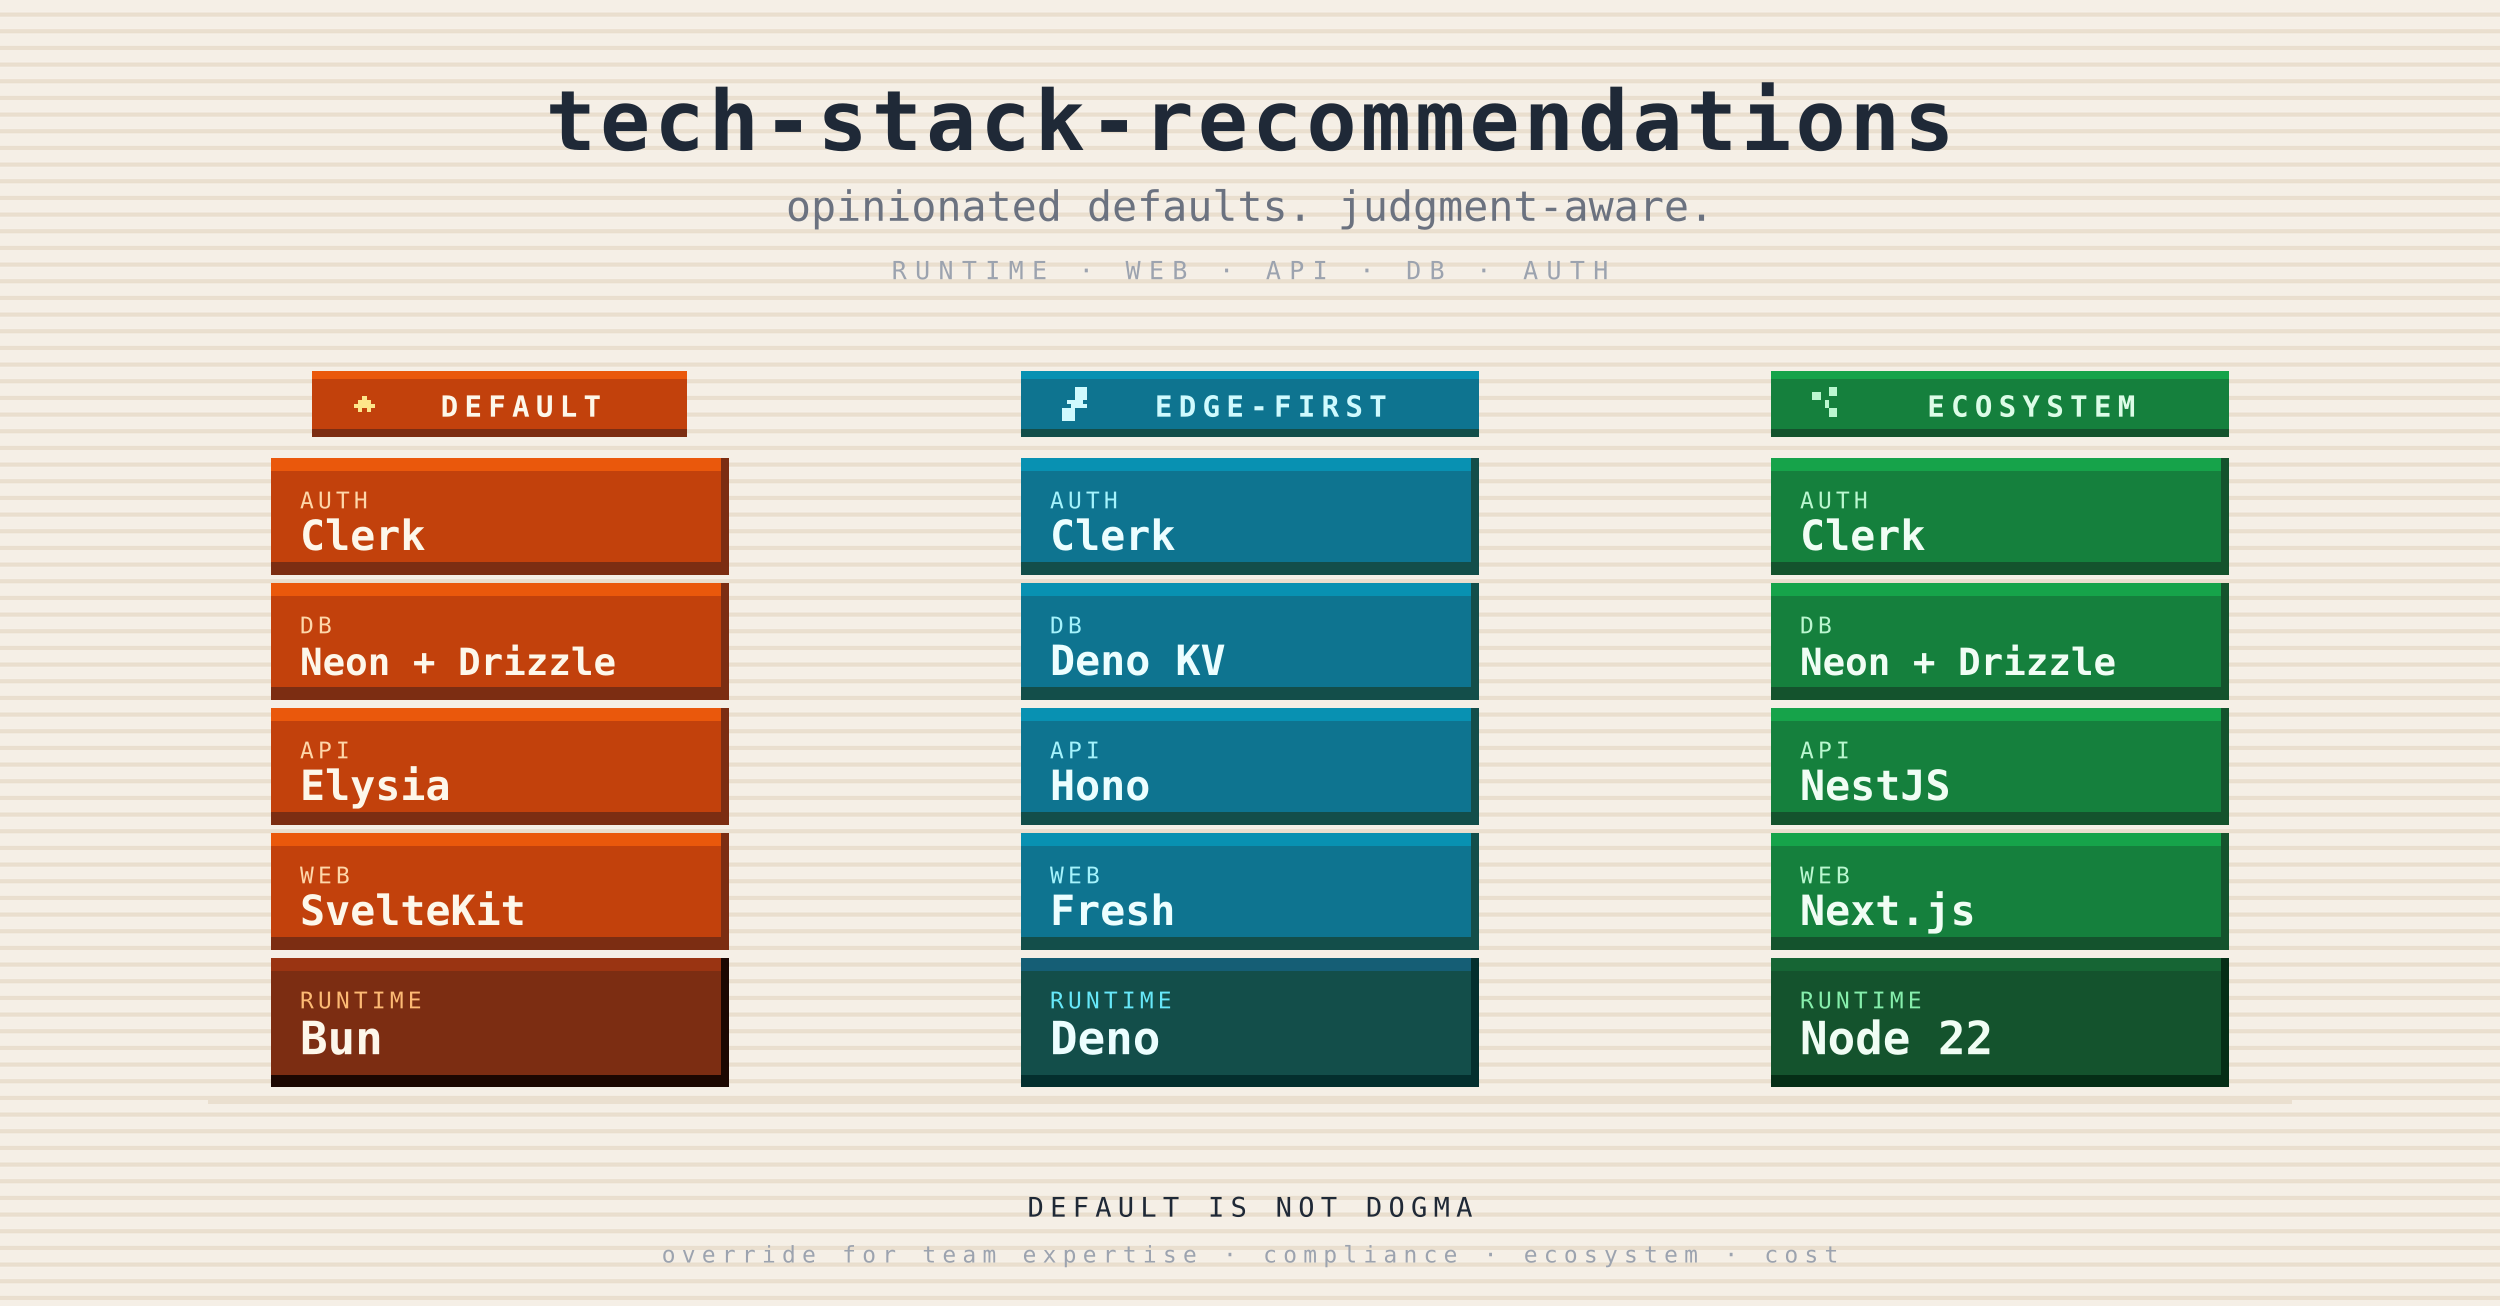
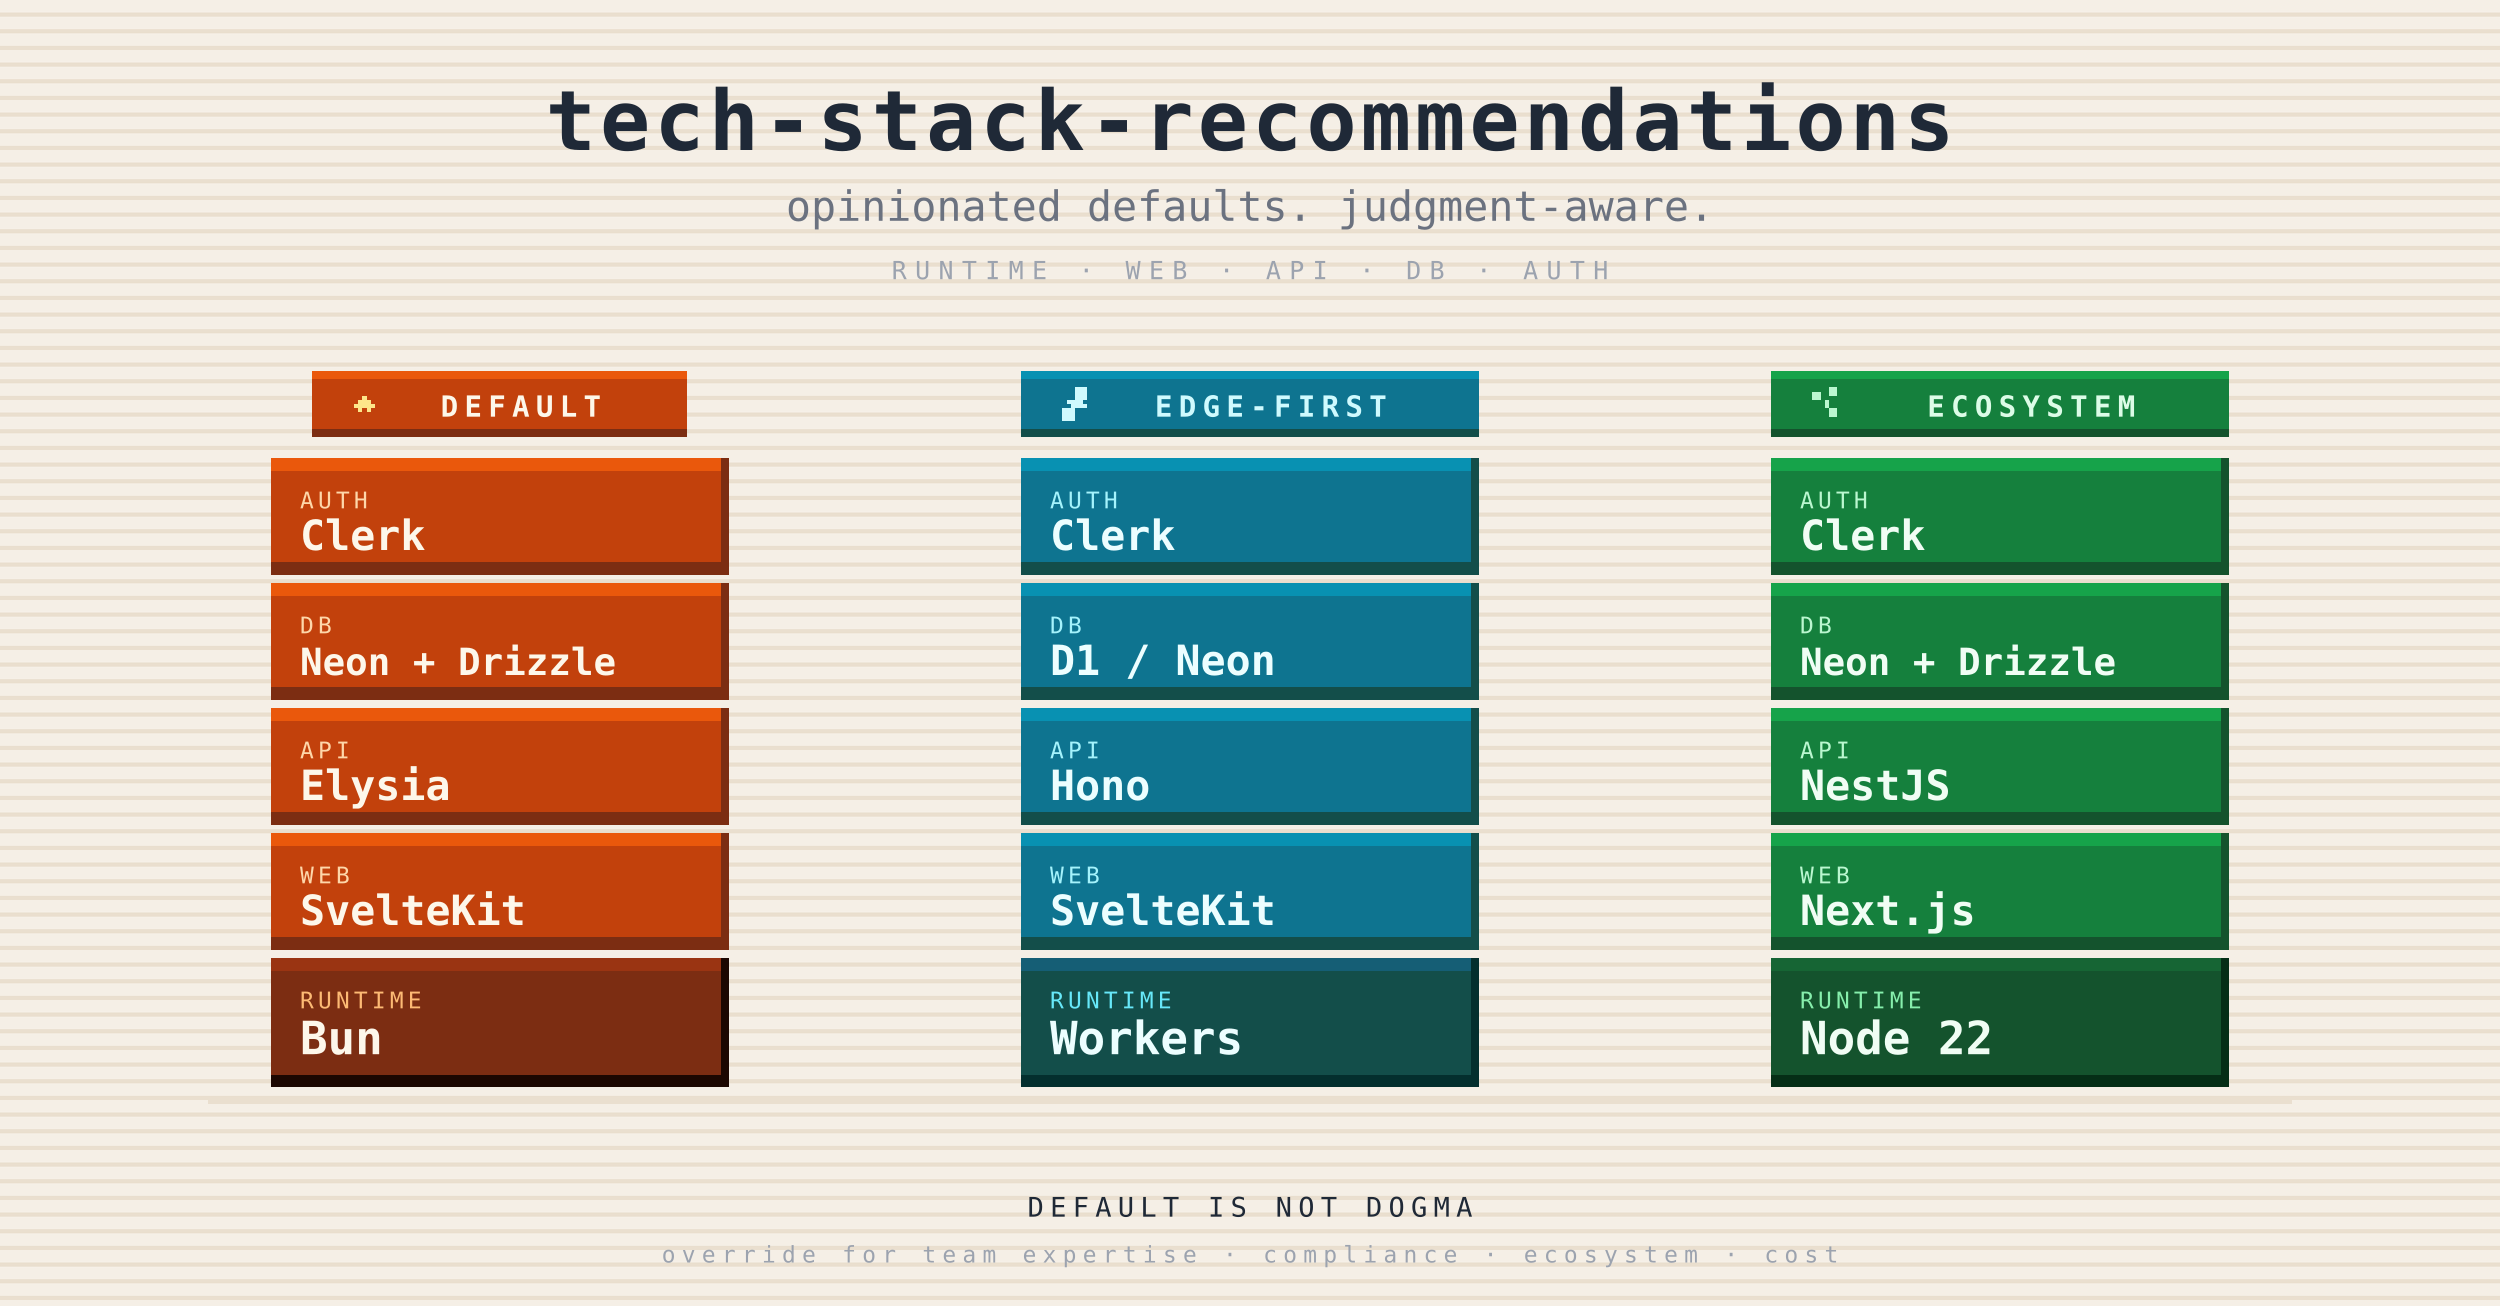
<svg xmlns="http://www.w3.org/2000/svg" viewBox="0 0 1200 627" role="img" aria-label="tech-stack-recommendations — opinionated defaults, judgment-aware" shape-rendering="crispEdges" style="image-rendering: pixelated; image-rendering: crisp-edges;">
  <defs>
    <pattern id="scan-li" x="0" y="0" width="8" height="8" patternUnits="userSpaceOnUse">
      <rect width="8" height="8" fill="#f5efe6" />
      <rect y="6" width="8" height="2" fill="#eadfcf" />
    </pattern>
  </defs>
  <rect width="1200" height="627" fill="url(#scan-li)" />
  <g font-family="ui-monospace, SFMono-Regular, Menlo, monospace" text-anchor="middle">
    <text x="600" y="72" font-size="40" font-weight="700" fill="#1f2937" letter-spacing="2">tech-stack-recommendations</text>
    <text x="600" y="106" font-size="20" fill="#6b7280">opinionated defaults. judgment-aware.</text>
    <text x="600" y="134" font-size="12" fill="#9ca3af" letter-spacing="4">RUNTIME · WEB · API · DB · AUTH</text>
  </g>
  <g transform="translate(150, 178)">
    <rect x="0" y="0" width="180" height="32" fill="#c2410c" />
    <rect x="0" y="0" width="180" height="4" fill="#ea580c" />
    <rect x="0" y="28" width="180" height="4" fill="#7c2d12" />
    <g transform="translate(20, 12)" fill="#fde68a">
      <rect x="4" y="0" width="2" height="2" />
      <rect x="2" y="2" width="6" height="2" />
      <rect x="0" y="4" width="10" height="2" />
      <rect x="2" y="6" width="2" height="2" />
      <rect x="6" y="6" width="2" height="2" />
    </g>
    <text x="100" y="22" font-family="ui-monospace, SFMono-Regular, Menlo, monospace" font-size="14" font-weight="700" fill="#fdf7ea" text-anchor="middle" letter-spacing="3">DEFAULT</text>
  </g>
  <g transform="translate(130, 220)">
    <rect x="0" y="0" width="220" height="56" fill="#c2410c" />
    <rect x="0" y="0" width="220" height="6" fill="#ea580c" />
    <rect x="0" y="50" width="220" height="6" fill="#7c2d12" />
    <rect x="216" y="0" width="4" height="56" fill="#7c2d12" />
    <text x="14" y="24" font-family="ui-monospace, SFMono-Regular, Menlo, monospace" font-size="11" fill="#fed7aa" letter-spacing="2">AUTH</text>
    <text x="14" y="44" font-family="ui-monospace, SFMono-Regular, Menlo, monospace" font-size="20" font-weight="700" fill="#fdf7ea">Clerk</text>
  </g>
  <g transform="translate(130, 280)">
    <rect x="0" y="0" width="220" height="56" fill="#c2410c" />
    <rect x="0" y="0" width="220" height="6" fill="#ea580c" />
    <rect x="0" y="50" width="220" height="6" fill="#7c2d12" />
    <rect x="216" y="0" width="4" height="56" fill="#7c2d12" />
    <text x="14" y="24" font-family="ui-monospace, SFMono-Regular, Menlo, monospace" font-size="11" fill="#fed7aa" letter-spacing="2">DB</text>
    <text x="14" y="44" font-family="ui-monospace, SFMono-Regular, Menlo, monospace" font-size="18" font-weight="700" fill="#fdf7ea">Neon + Drizzle</text>
  </g>
  <g transform="translate(130, 340)">
    <rect x="0" y="0" width="220" height="56" fill="#c2410c" />
    <rect x="0" y="0" width="220" height="6" fill="#ea580c" />
    <rect x="0" y="50" width="220" height="6" fill="#7c2d12" />
    <rect x="216" y="0" width="4" height="56" fill="#7c2d12" />
    <text x="14" y="24" font-family="ui-monospace, SFMono-Regular, Menlo, monospace" font-size="11" fill="#fed7aa" letter-spacing="2">API</text>
    <text x="14" y="44" font-family="ui-monospace, SFMono-Regular, Menlo, monospace" font-size="20" font-weight="700" fill="#fdf7ea">Elysia</text>
  </g>
  <g transform="translate(130, 400)">
    <rect x="0" y="0" width="220" height="56" fill="#c2410c" />
    <rect x="0" y="0" width="220" height="6" fill="#ea580c" />
    <rect x="0" y="50" width="220" height="6" fill="#7c2d12" />
    <rect x="216" y="0" width="4" height="56" fill="#7c2d12" />
    <text x="14" y="24" font-family="ui-monospace, SFMono-Regular, Menlo, monospace" font-size="11" fill="#fed7aa" letter-spacing="2">WEB</text>
    <text x="14" y="44" font-family="ui-monospace, SFMono-Regular, Menlo, monospace" font-size="20" font-weight="700" fill="#fdf7ea">SvelteKit</text>
  </g>
  <g transform="translate(130, 460)">
    <rect x="0" y="0" width="220" height="62" fill="#7c2d12" />
    <rect x="0" y="0" width="220" height="6" fill="#9a3412" />
    <rect x="0" y="56" width="220" height="6" fill="#1c0701" />
    <rect x="216" y="0" width="4" height="62" fill="#1c0701" />
    <text x="14" y="24" font-family="ui-monospace, SFMono-Regular, Menlo, monospace" font-size="11" fill="#fdba74" letter-spacing="2">RUNTIME</text>
    <text x="14" y="46" font-family="ui-monospace, SFMono-Regular, Menlo, monospace" font-size="22" font-weight="700" fill="#fdf7ea">Bun</text>
  </g>
  <g transform="translate(490, 178)">
    <rect x="0" y="0" width="220" height="32" fill="#0e7490" />
    <rect x="0" y="0" width="220" height="4" fill="#0891b2" />
    <rect x="0" y="28" width="220" height="4" fill="#134e4a" />
    <g transform="translate(20, 8)" fill="#cffafe">
      <rect x="6" y="0" width="6" height="6" />
      <rect x="2" y="6" width="8" height="2" />
      <rect x="4" y="8" width="8" height="2" />
      <rect x="0" y="10" width="6" height="6" />
    </g>
    <text x="120" y="22" font-family="ui-monospace, SFMono-Regular, Menlo, monospace" font-size="14" font-weight="700" fill="#cffafe" text-anchor="middle" letter-spacing="3">EDGE-FIRST</text>
  </g>
  <g transform="translate(490, 220)">
    <rect x="0" y="0" width="220" height="56" fill="#0e7490" />
    <rect x="0" y="0" width="220" height="6" fill="#0891b2" />
    <rect x="0" y="50" width="220" height="6" fill="#134e4a" />
    <rect x="216" y="0" width="4" height="56" fill="#134e4a" />
    <text x="14" y="24" font-family="ui-monospace, SFMono-Regular, Menlo, monospace" font-size="11" fill="#a5f3fc" letter-spacing="2">AUTH</text>
    <text x="14" y="44" font-family="ui-monospace, SFMono-Regular, Menlo, monospace" font-size="20" font-weight="700" fill="#ecfeff">Clerk</text>
  </g>
  <g transform="translate(490, 280)">
    <rect x="0" y="0" width="220" height="56" fill="#0e7490" />
    <rect x="0" y="0" width="220" height="6" fill="#0891b2" />
    <rect x="0" y="50" width="220" height="6" fill="#134e4a" />
    <rect x="216" y="0" width="4" height="56" fill="#134e4a" />
    <text x="14" y="24" font-family="ui-monospace, SFMono-Regular, Menlo, monospace" font-size="11" fill="#a5f3fc" letter-spacing="2">DB</text>
-     <text x="14" y="44" font-family="ui-monospace, SFMono-Regular, Menlo, monospace" font-size="20" font-weight="700" fill="#ecfeff">Deno KV</text>
+     <text x="14" y="44" font-family="ui-monospace, SFMono-Regular, Menlo, monospace" font-size="20" font-weight="700" fill="#ecfeff">D1 / Neon</text>
  </g>
  <g transform="translate(490, 340)">
    <rect x="0" y="0" width="220" height="56" fill="#0e7490" />
    <rect x="0" y="0" width="220" height="6" fill="#0891b2" />
    <rect x="0" y="50" width="220" height="6" fill="#134e4a" />
    <rect x="216" y="0" width="4" height="56" fill="#134e4a" />
    <text x="14" y="24" font-family="ui-monospace, SFMono-Regular, Menlo, monospace" font-size="11" fill="#a5f3fc" letter-spacing="2">API</text>
    <text x="14" y="44" font-family="ui-monospace, SFMono-Regular, Menlo, monospace" font-size="20" font-weight="700" fill="#ecfeff">Hono</text>
  </g>
  <g transform="translate(490, 400)">
    <rect x="0" y="0" width="220" height="56" fill="#0e7490" />
    <rect x="0" y="0" width="220" height="6" fill="#0891b2" />
    <rect x="0" y="50" width="220" height="6" fill="#134e4a" />
    <rect x="216" y="0" width="4" height="56" fill="#134e4a" />
    <text x="14" y="24" font-family="ui-monospace, SFMono-Regular, Menlo, monospace" font-size="11" fill="#a5f3fc" letter-spacing="2">WEB</text>
-     <text x="14" y="44" font-family="ui-monospace, SFMono-Regular, Menlo, monospace" font-size="20" font-weight="700" fill="#ecfeff">Fresh</text>
+     <text x="14" y="44" font-family="ui-monospace, SFMono-Regular, Menlo, monospace" font-size="20" font-weight="700" fill="#ecfeff">SvelteKit</text>
  </g>
  <g transform="translate(490, 460)">
    <rect x="0" y="0" width="220" height="62" fill="#134e4a" />
    <rect x="0" y="0" width="220" height="6" fill="#155e75" />
    <rect x="0" y="56" width="220" height="6" fill="#042f2e" />
    <rect x="216" y="0" width="4" height="62" fill="#042f2e" />
    <text x="14" y="24" font-family="ui-monospace, SFMono-Regular, Menlo, monospace" font-size="11" fill="#67e8f9" letter-spacing="2">RUNTIME</text>
-     <text x="14" y="46" font-family="ui-monospace, SFMono-Regular, Menlo, monospace" font-size="22" font-weight="700" fill="#ecfeff">Deno</text>
+     <text x="14" y="46" font-family="ui-monospace, SFMono-Regular, Menlo, monospace" font-size="22" font-weight="700" fill="#ecfeff">Workers</text>
  </g>
  <g transform="translate(850, 178)">
    <rect x="0" y="0" width="220" height="32" fill="#15803d" />
    <rect x="0" y="0" width="220" height="4" fill="#16a34a" />
    <rect x="0" y="28" width="220" height="4" fill="#14532d" />
    <g transform="translate(20, 8)" fill="#bbf7d0">
      <rect x="0" y="2" width="4" height="4" />
      <rect x="6" y="6" width="2" height="2" />
      <rect x="8" y="0" width="4" height="4" />
      <rect x="8" y="10" width="4" height="4" />
      <rect x="6" y="8" width="2" height="2" />
    </g>
    <text x="125" y="22" font-family="ui-monospace, SFMono-Regular, Menlo, monospace" font-size="14" font-weight="700" fill="#dcfce7" text-anchor="middle" letter-spacing="3">ECOSYSTEM</text>
  </g>
  <g transform="translate(850, 220)">
    <rect x="0" y="0" width="220" height="56" fill="#15803d" />
    <rect x="0" y="0" width="220" height="6" fill="#16a34a" />
    <rect x="0" y="50" width="220" height="6" fill="#14532d" />
    <rect x="216" y="0" width="4" height="56" fill="#14532d" />
    <text x="14" y="24" font-family="ui-monospace, SFMono-Regular, Menlo, monospace" font-size="11" fill="#bbf7d0" letter-spacing="2">AUTH</text>
    <text x="14" y="44" font-family="ui-monospace, SFMono-Regular, Menlo, monospace" font-size="20" font-weight="700" fill="#f0fdf4">Clerk</text>
  </g>
  <g transform="translate(850, 280)">
    <rect x="0" y="0" width="220" height="56" fill="#15803d" />
    <rect x="0" y="0" width="220" height="6" fill="#16a34a" />
    <rect x="0" y="50" width="220" height="6" fill="#14532d" />
    <rect x="216" y="0" width="4" height="56" fill="#14532d" />
    <text x="14" y="24" font-family="ui-monospace, SFMono-Regular, Menlo, monospace" font-size="11" fill="#bbf7d0" letter-spacing="2">DB</text>
    <text x="14" y="44" font-family="ui-monospace, SFMono-Regular, Menlo, monospace" font-size="18" font-weight="700" fill="#f0fdf4">Neon + Drizzle</text>
  </g>
  <g transform="translate(850, 340)">
    <rect x="0" y="0" width="220" height="56" fill="#15803d" />
    <rect x="0" y="0" width="220" height="6" fill="#16a34a" />
    <rect x="0" y="50" width="220" height="6" fill="#14532d" />
    <rect x="216" y="0" width="4" height="56" fill="#14532d" />
    <text x="14" y="24" font-family="ui-monospace, SFMono-Regular, Menlo, monospace" font-size="11" fill="#bbf7d0" letter-spacing="2">API</text>
    <text x="14" y="44" font-family="ui-monospace, SFMono-Regular, Menlo, monospace" font-size="20" font-weight="700" fill="#f0fdf4">NestJS</text>
  </g>
  <g transform="translate(850, 400)">
    <rect x="0" y="0" width="220" height="56" fill="#15803d" />
    <rect x="0" y="0" width="220" height="6" fill="#16a34a" />
    <rect x="0" y="50" width="220" height="6" fill="#14532d" />
    <rect x="216" y="0" width="4" height="56" fill="#14532d" />
    <text x="14" y="24" font-family="ui-monospace, SFMono-Regular, Menlo, monospace" font-size="11" fill="#bbf7d0" letter-spacing="2">WEB</text>
    <text x="14" y="44" font-family="ui-monospace, SFMono-Regular, Menlo, monospace" font-size="20" font-weight="700" fill="#f0fdf4">Next.js</text>
  </g>
  <g transform="translate(850, 460)">
    <rect x="0" y="0" width="220" height="62" fill="#14532d" />
    <rect x="0" y="0" width="220" height="6" fill="#166534" />
    <rect x="0" y="56" width="220" height="6" fill="#052e16" />
    <rect x="216" y="0" width="4" height="62" fill="#052e16" />
    <text x="14" y="24" font-family="ui-monospace, SFMono-Regular, Menlo, monospace" font-size="11" fill="#86efac" letter-spacing="2">RUNTIME</text>
    <text x="14" y="46" font-family="ui-monospace, SFMono-Regular, Menlo, monospace" font-size="22" font-weight="700" fill="#f0fdf4">Node 22</text>
  </g>
  <rect x="100" y="528" width="1000" height="2" fill="#eadfcf" />
  <g font-family="ui-monospace, SFMono-Regular, Menlo, monospace" text-anchor="middle">
    <text x="600" y="584" font-size="13" fill="#1f2937" letter-spacing="3">DEFAULT IS NOT DOGMA</text>
    <text x="600" y="606" font-size="11" fill="#9ca3af" letter-spacing="3">override for team expertise · compliance · ecosystem · cost</text>
  </g>
</svg>
